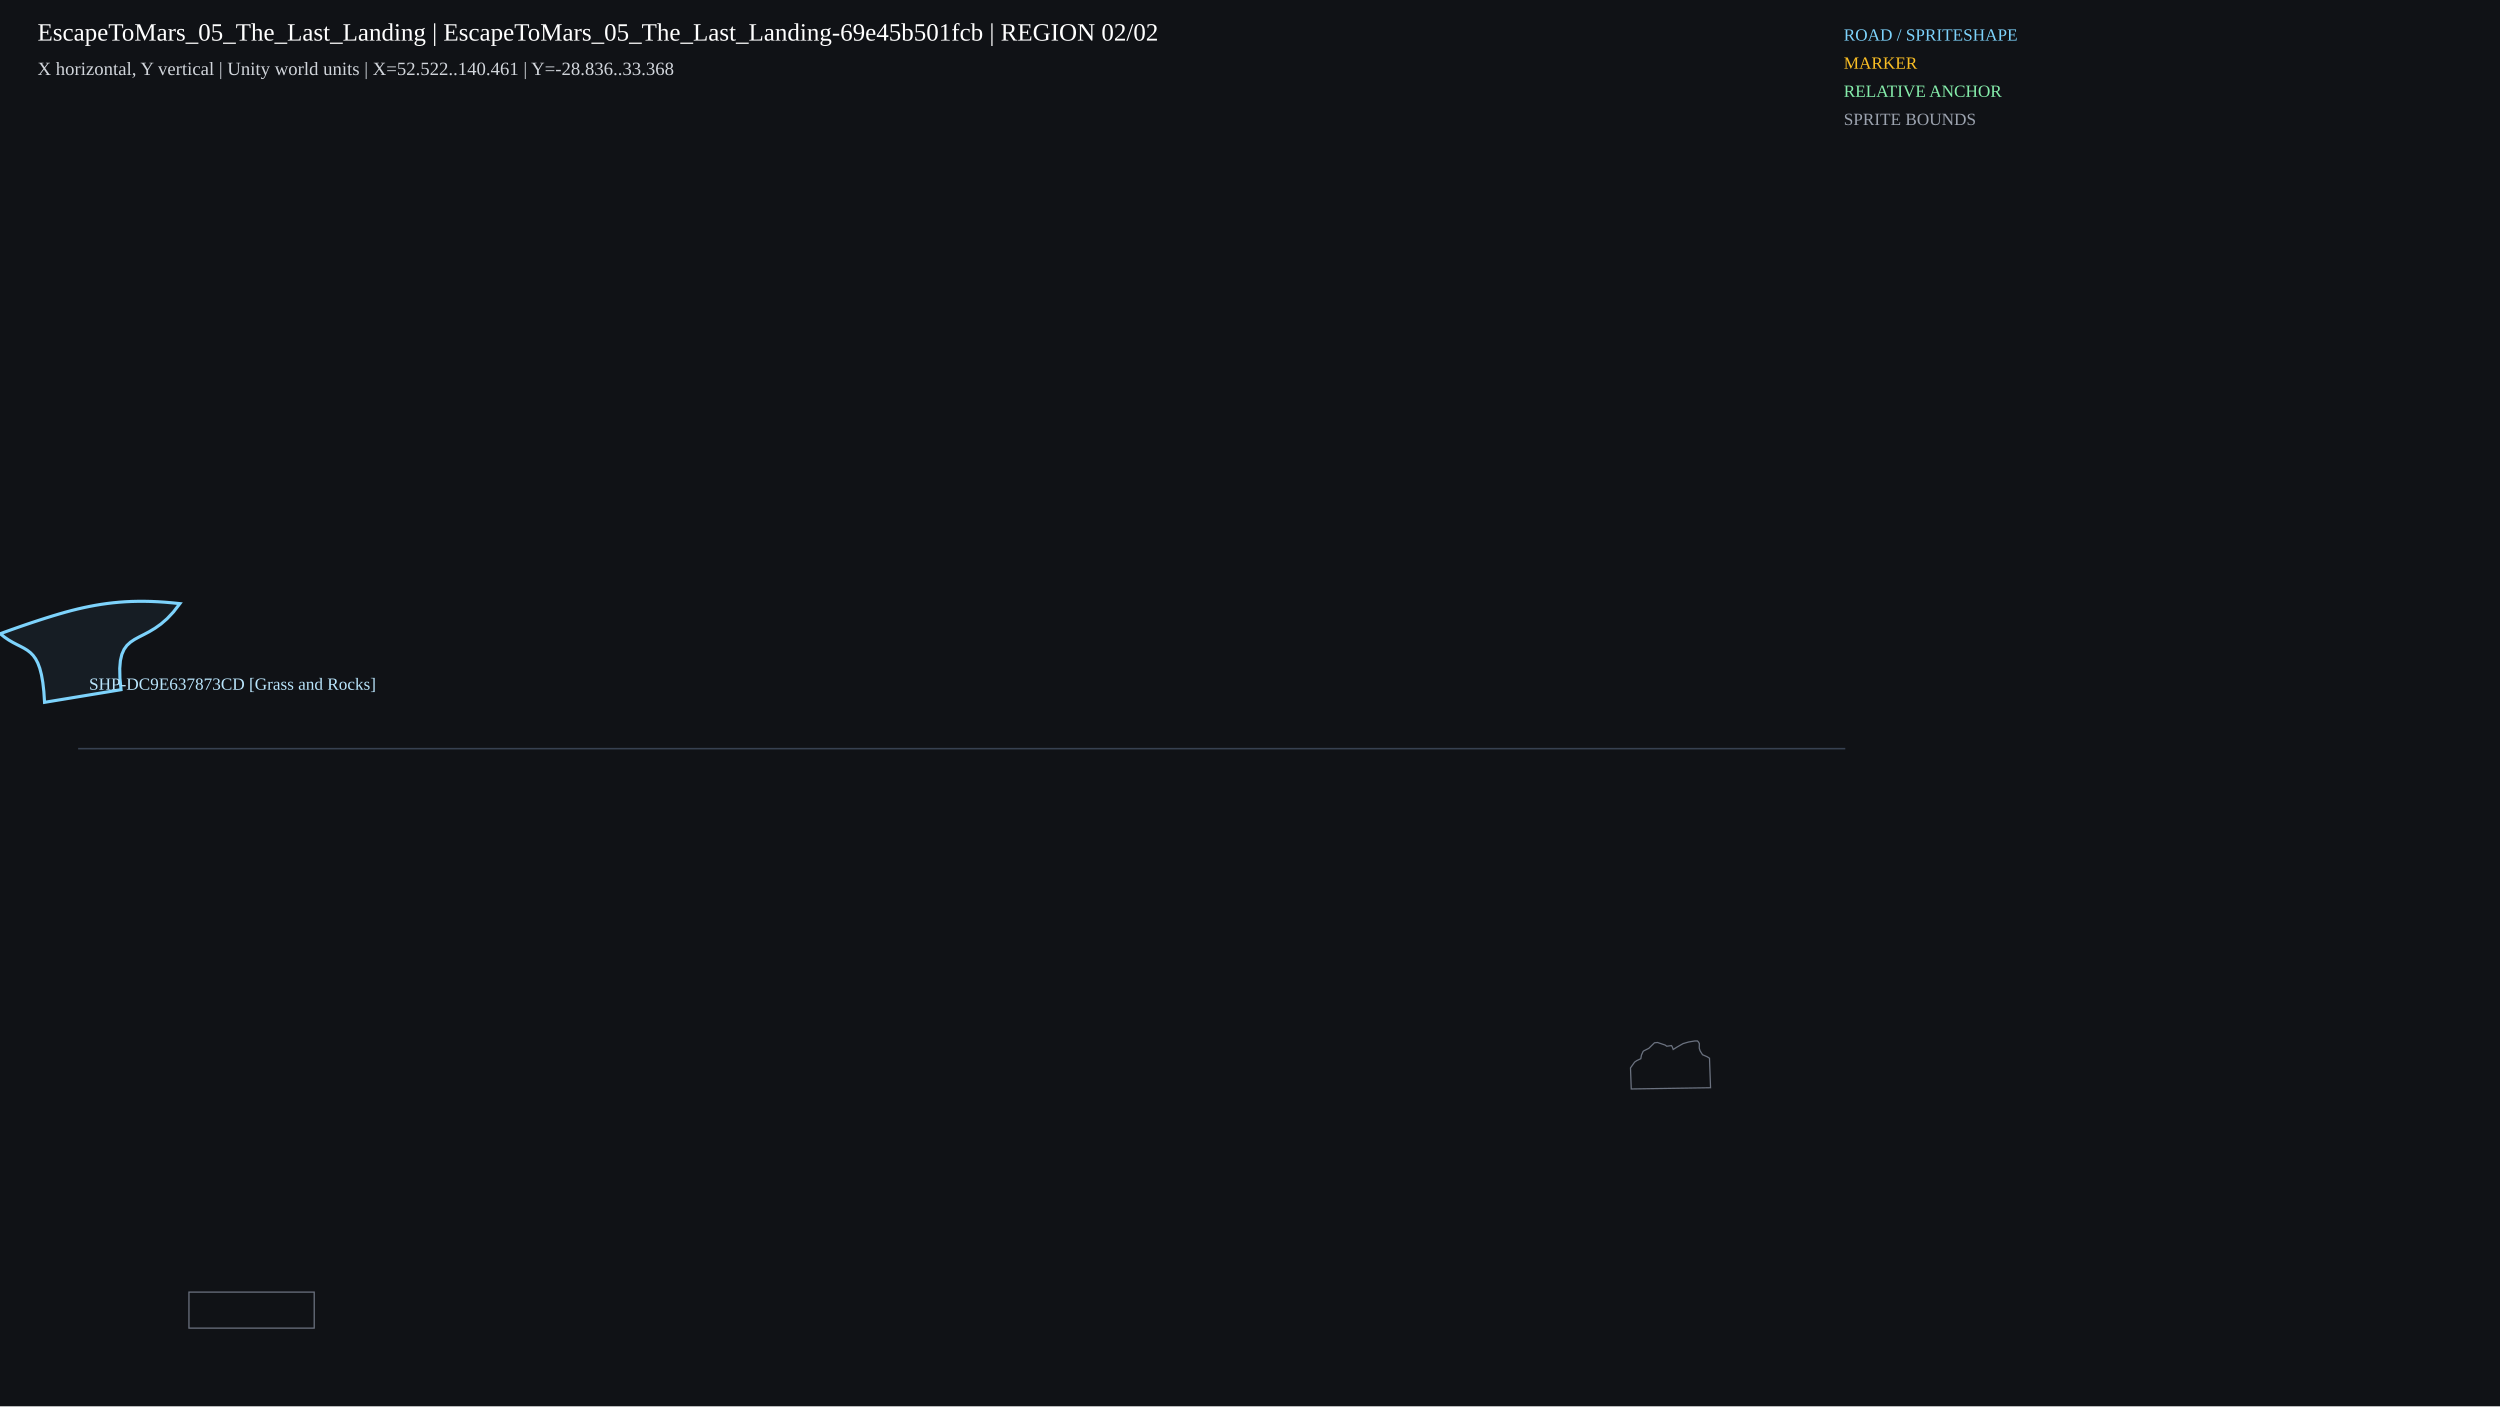
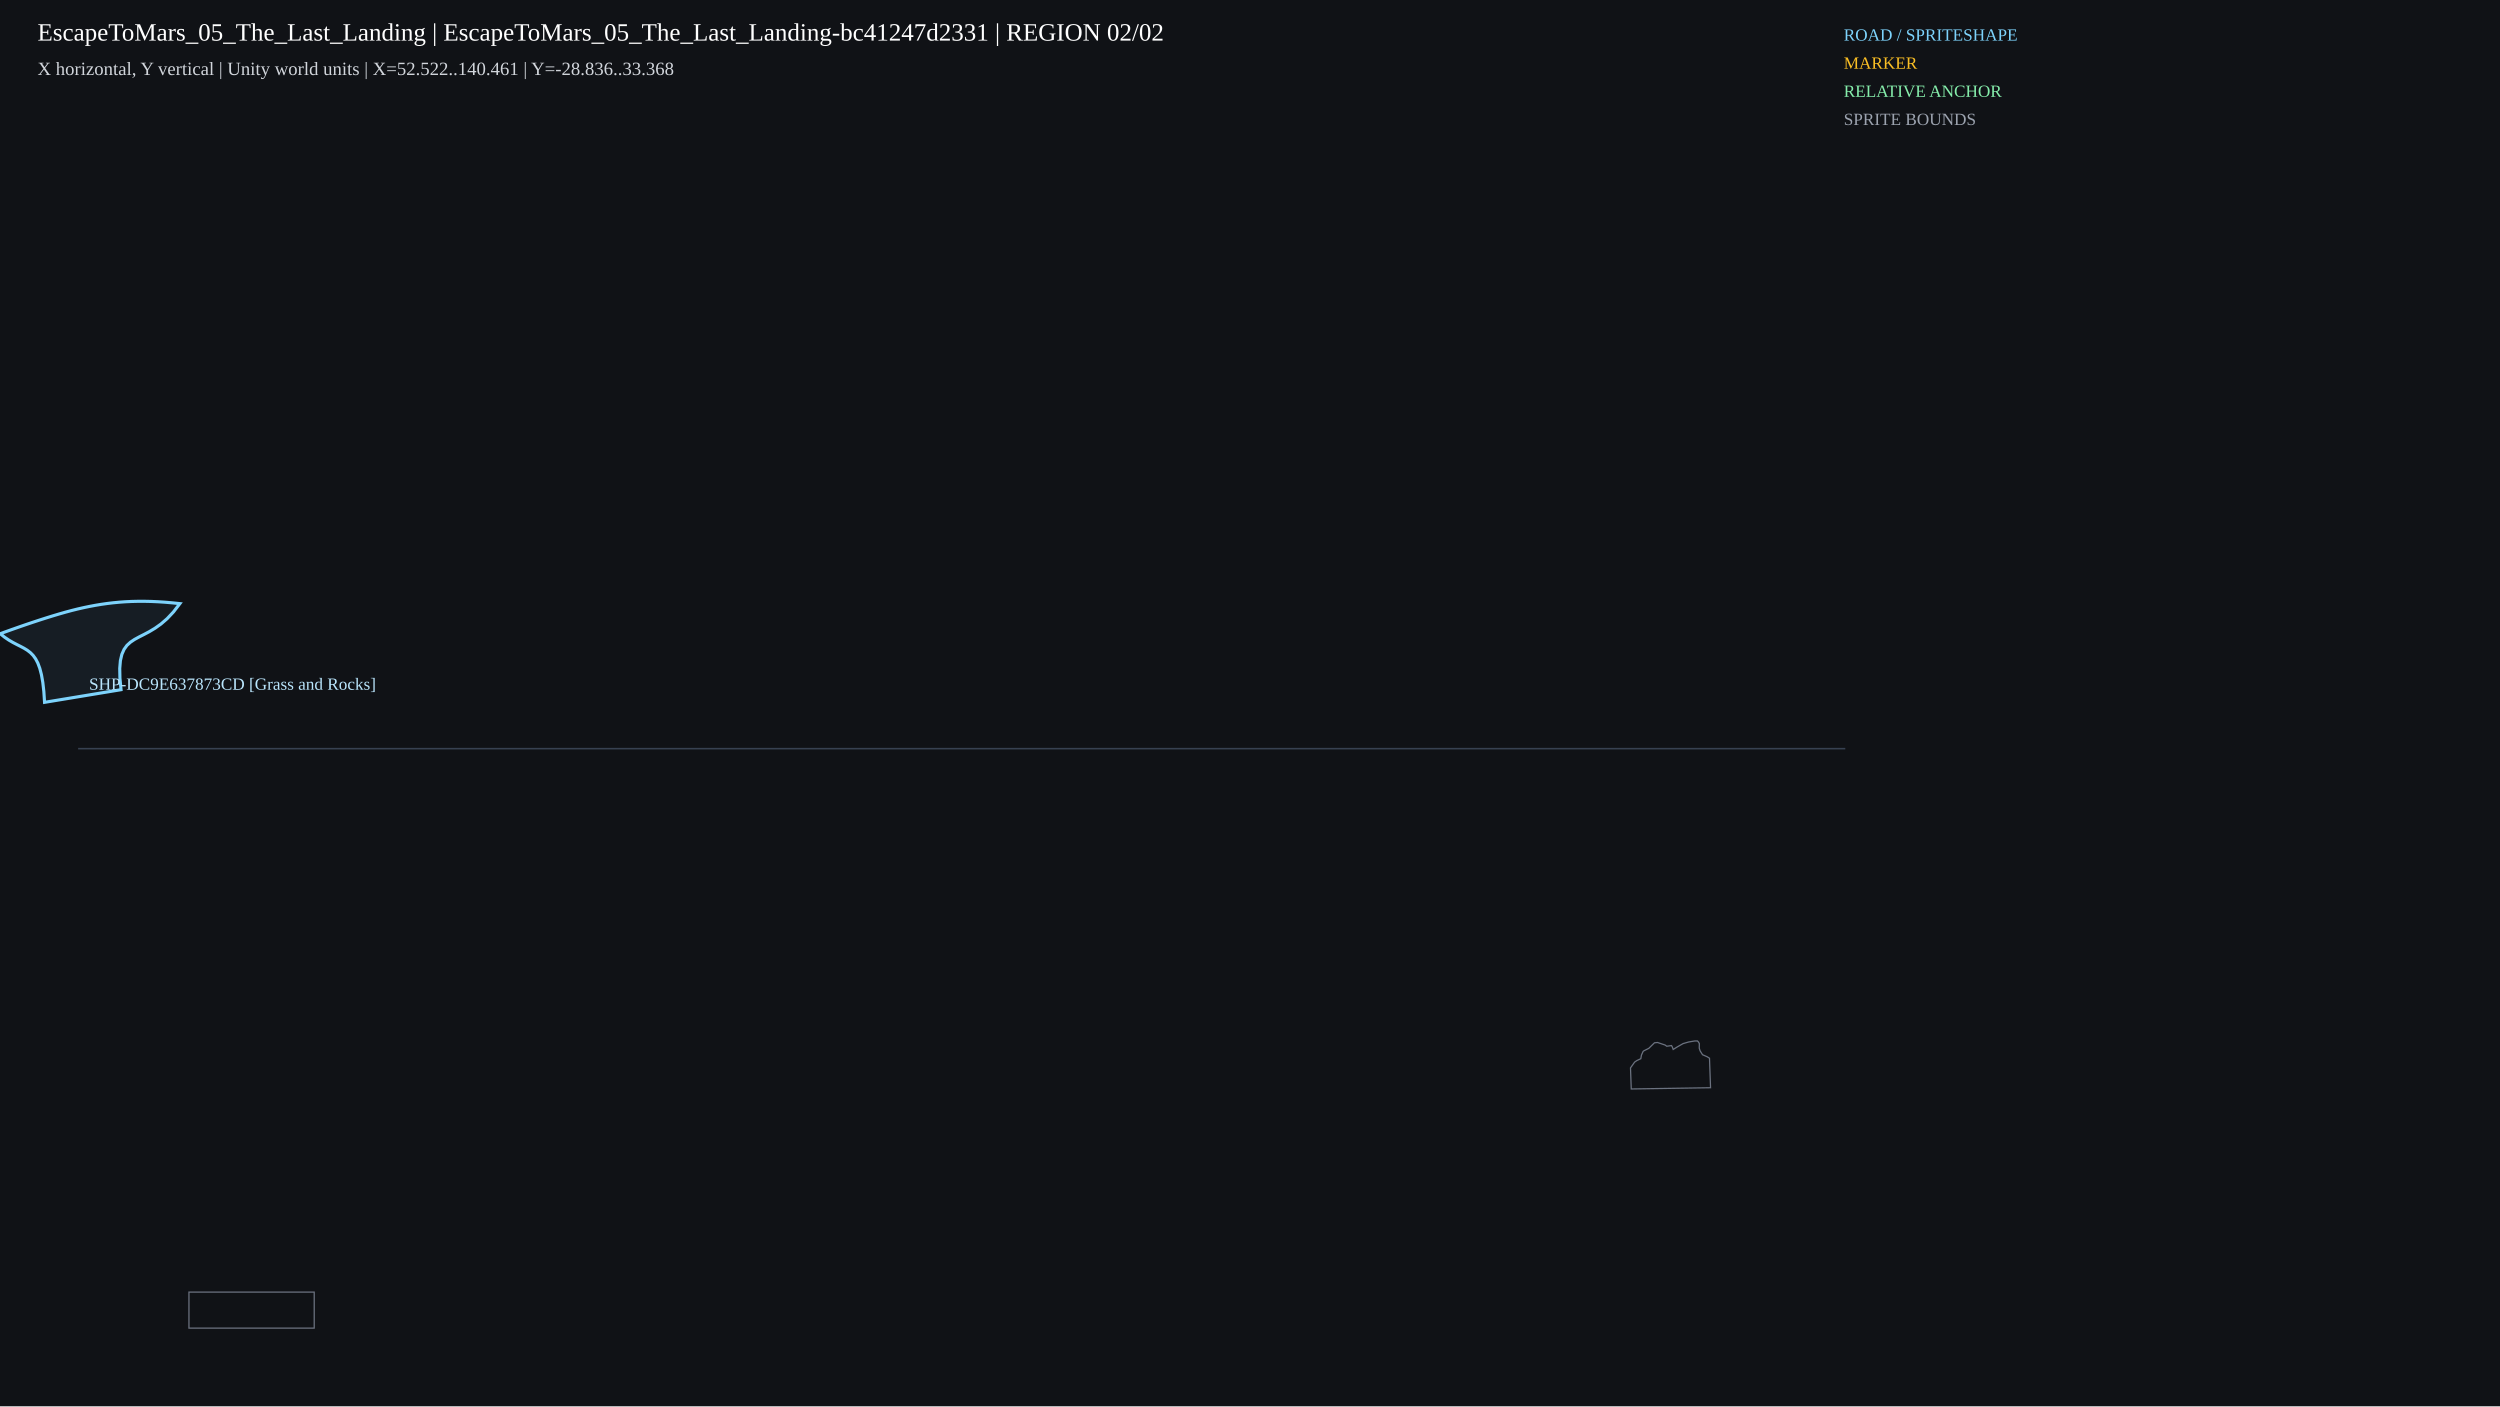
<svg xmlns="http://www.w3.org/2000/svg" viewBox="0 0 1600 900">
  <rect width="100%" height="100%" fill="#101216" />
-   <text x="24" y="26" fill="white" font-size="16">EscapeToMars_05_The_Last_Landing | EscapeToMars_05_The_Last_Landing-69e45b501fcb | REGION 02/02</text>
+   <text x="24" y="26" fill="white" font-size="16">EscapeToMars_05_The_Last_Landing | EscapeToMars_05_The_Last_Landing-bc41247d2331 | REGION 02/02</text>
  <text x="24" y="48" fill="#d1d5db" font-size="12">X horizontal, Y vertical | Unity world units | X=52.522..140.461 | Y=-28.836..33.368</text>
  <text x="1180" y="26" fill="#7dd3fc" font-size="11">ROAD / SPRITESHAPE</text>
  <text x="1180" y="44" fill="#fbbf24" font-size="11">MARKER</text>
  <text x="1180" y="62" fill="#86efac" font-size="11">RELATIVE ANCHOR</text>
  <text x="1180" y="80" fill="#9ca3af" font-size="11">SPRITE BOUNDS</text>
  <line x1="50" y1="479.139" x2="1180.981" y2="479.139" stroke="#374151" stroke-width="1" />
  <path d="M28.521,449.49 L29.07,449.399 L30.623,449.142 L33.036,448.743 L36.166,448.225 L39.87,447.612 L44.003,446.929 L48.423,446.198 L52.987,445.443 L57.55,444.688 L61.97,443.957 L66.103,443.273 L69.807,442.661 L72.937,442.143 L75.35,441.744 L76.903,441.487 L77.452,441.396 L76.751,433.925 L76.632,427.779 L77.059,422.789 L77.993,418.787 L79.397,415.604 L81.233,413.071 L83.465,411.019 L86.053,409.279 L88.961,407.682 L92.152,406.059 L95.586,404.242 L99.227,402.061 L103.038,399.347 L106.979,395.932 L111.015,391.647 L115.108,386.323 L110.285,385.815 L105.615,385.414 L101.086,385.118 L96.685,384.925 L92.403,384.832 L88.226,384.837 L84.145,384.937 L80.147,385.13 L76.221,385.414 L72.356,385.787 L68.54,386.245 L64.762,386.786 L61.011,387.409 L57.275,388.11 L53.542,388.887 L49.802,389.738 L45.979,390.689 L41.979,391.766 L37.862,392.943 L33.685,394.193 L29.507,395.492 L25.386,396.814 L21.381,398.132 L17.55,399.421 L13.951,400.655 L10.642,401.809 L7.683,402.855 L5.131,403.77 L3.044,404.526 L1.481,405.098 L0.501,405.46 L0.161,405.586 L3.001,407.859 L5.732,409.703 L8.346,411.223 L10.836,412.526 L13.196,413.715 L15.418,414.897 L17.495,416.177 L19.42,417.661 L21.187,419.453 L22.788,421.659 L24.216,424.384 L25.465,427.734 L26.526,431.815 L27.394,436.73 L28.062,442.587 L28.521,449.49 Z" fill="#7dd3fc" fill-opacity="0.06" stroke="#7dd3fc" stroke-width="2" />
  <text x="56.987" y="441.443" fill="#bae6fd" font-size="11">SHP-DC9E637873CD [Grass and Rocks]</text>
  <polygon points="120.928,826.942 120.928,850 201.096,850 201.096,826.942" fill="none" stroke="#6b7280" stroke-width="0.8" />
  <polygon points="1047.57,678.768 1050.123,677.571 1050.527,675.252 1051.579,672.922 1052.052,672.529 1055.24,670.937 1058.846,667.41 1060.785,667.187 1065.711,668.843 1066.711,669.599 1069.778,669.165 1070.298,670.12 1070.84,671.653 1073.379,670.071 1077.195,667.891 1080.728,666.871 1084.599,666.231 1086.382,666.203 1087.058,666.963 1087.579,667.919 1087.52,670.811 1088.068,672.537 1089.616,675.018 1092.583,676.32 1094.077,677.26 1094.749,696.139 1043.999,696.943 1043.519,683.458 1046.145,679.754" fill="none" stroke="#6b7280" stroke-width="0.8" />
</svg>
